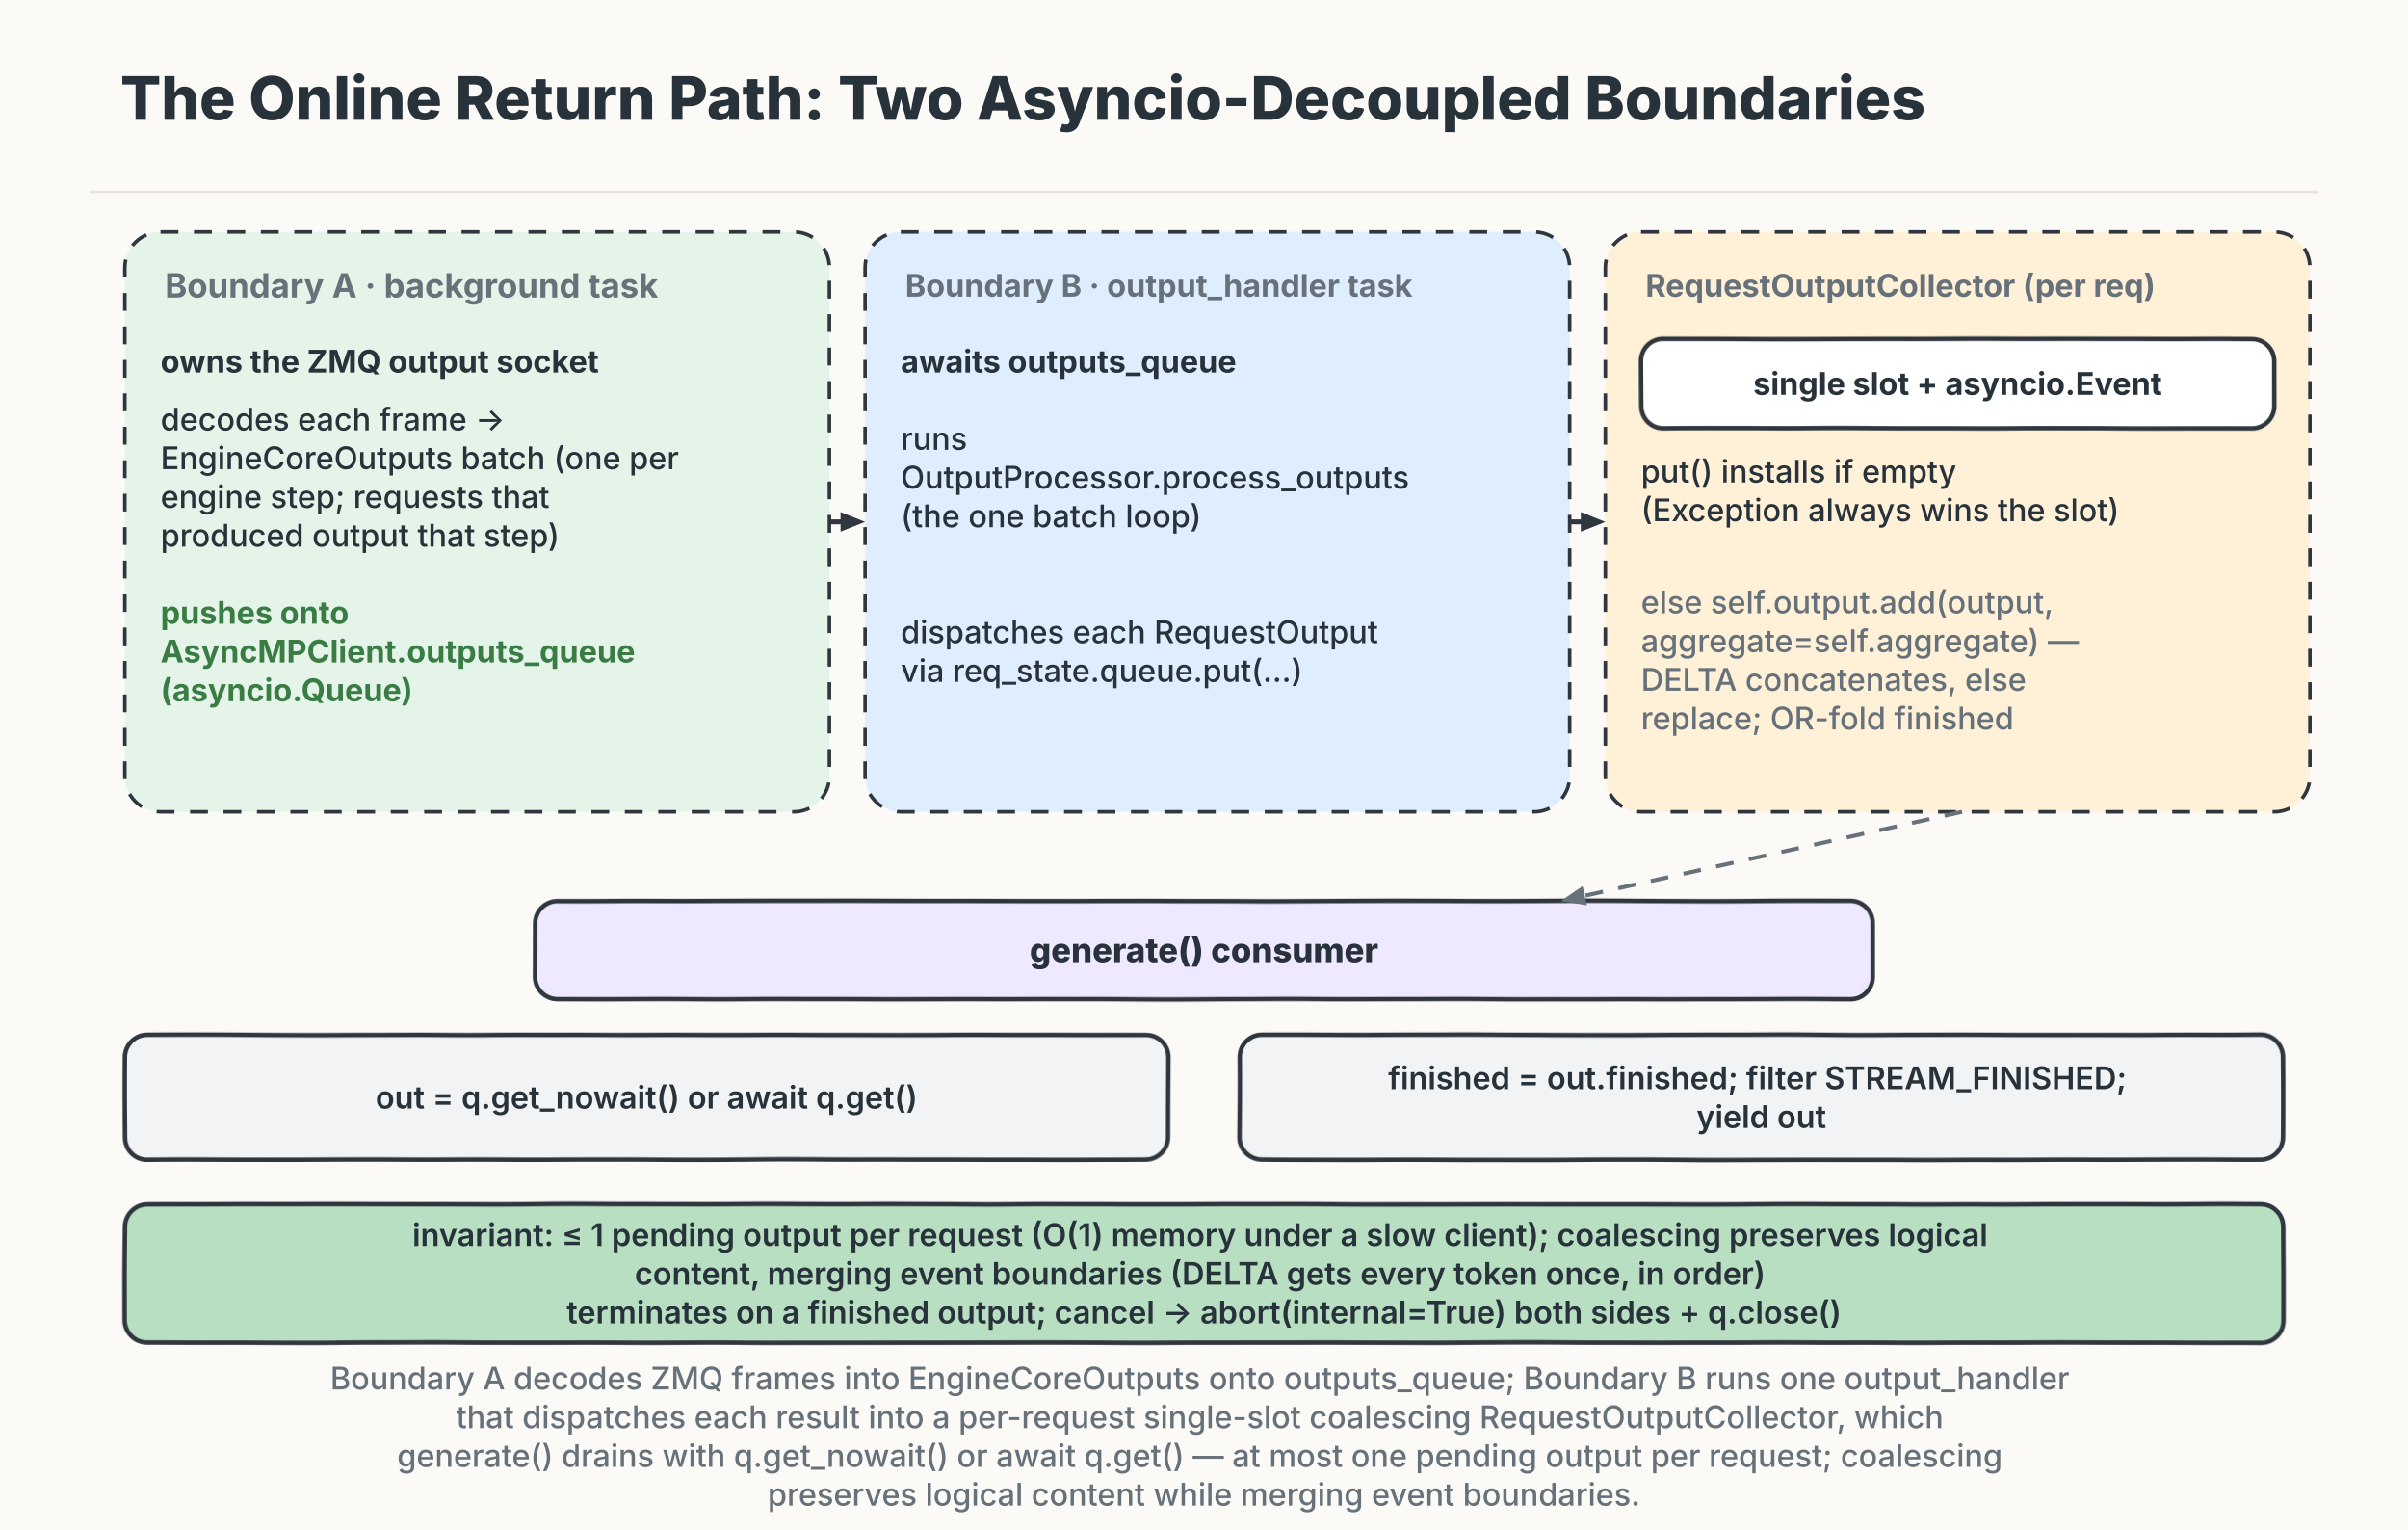
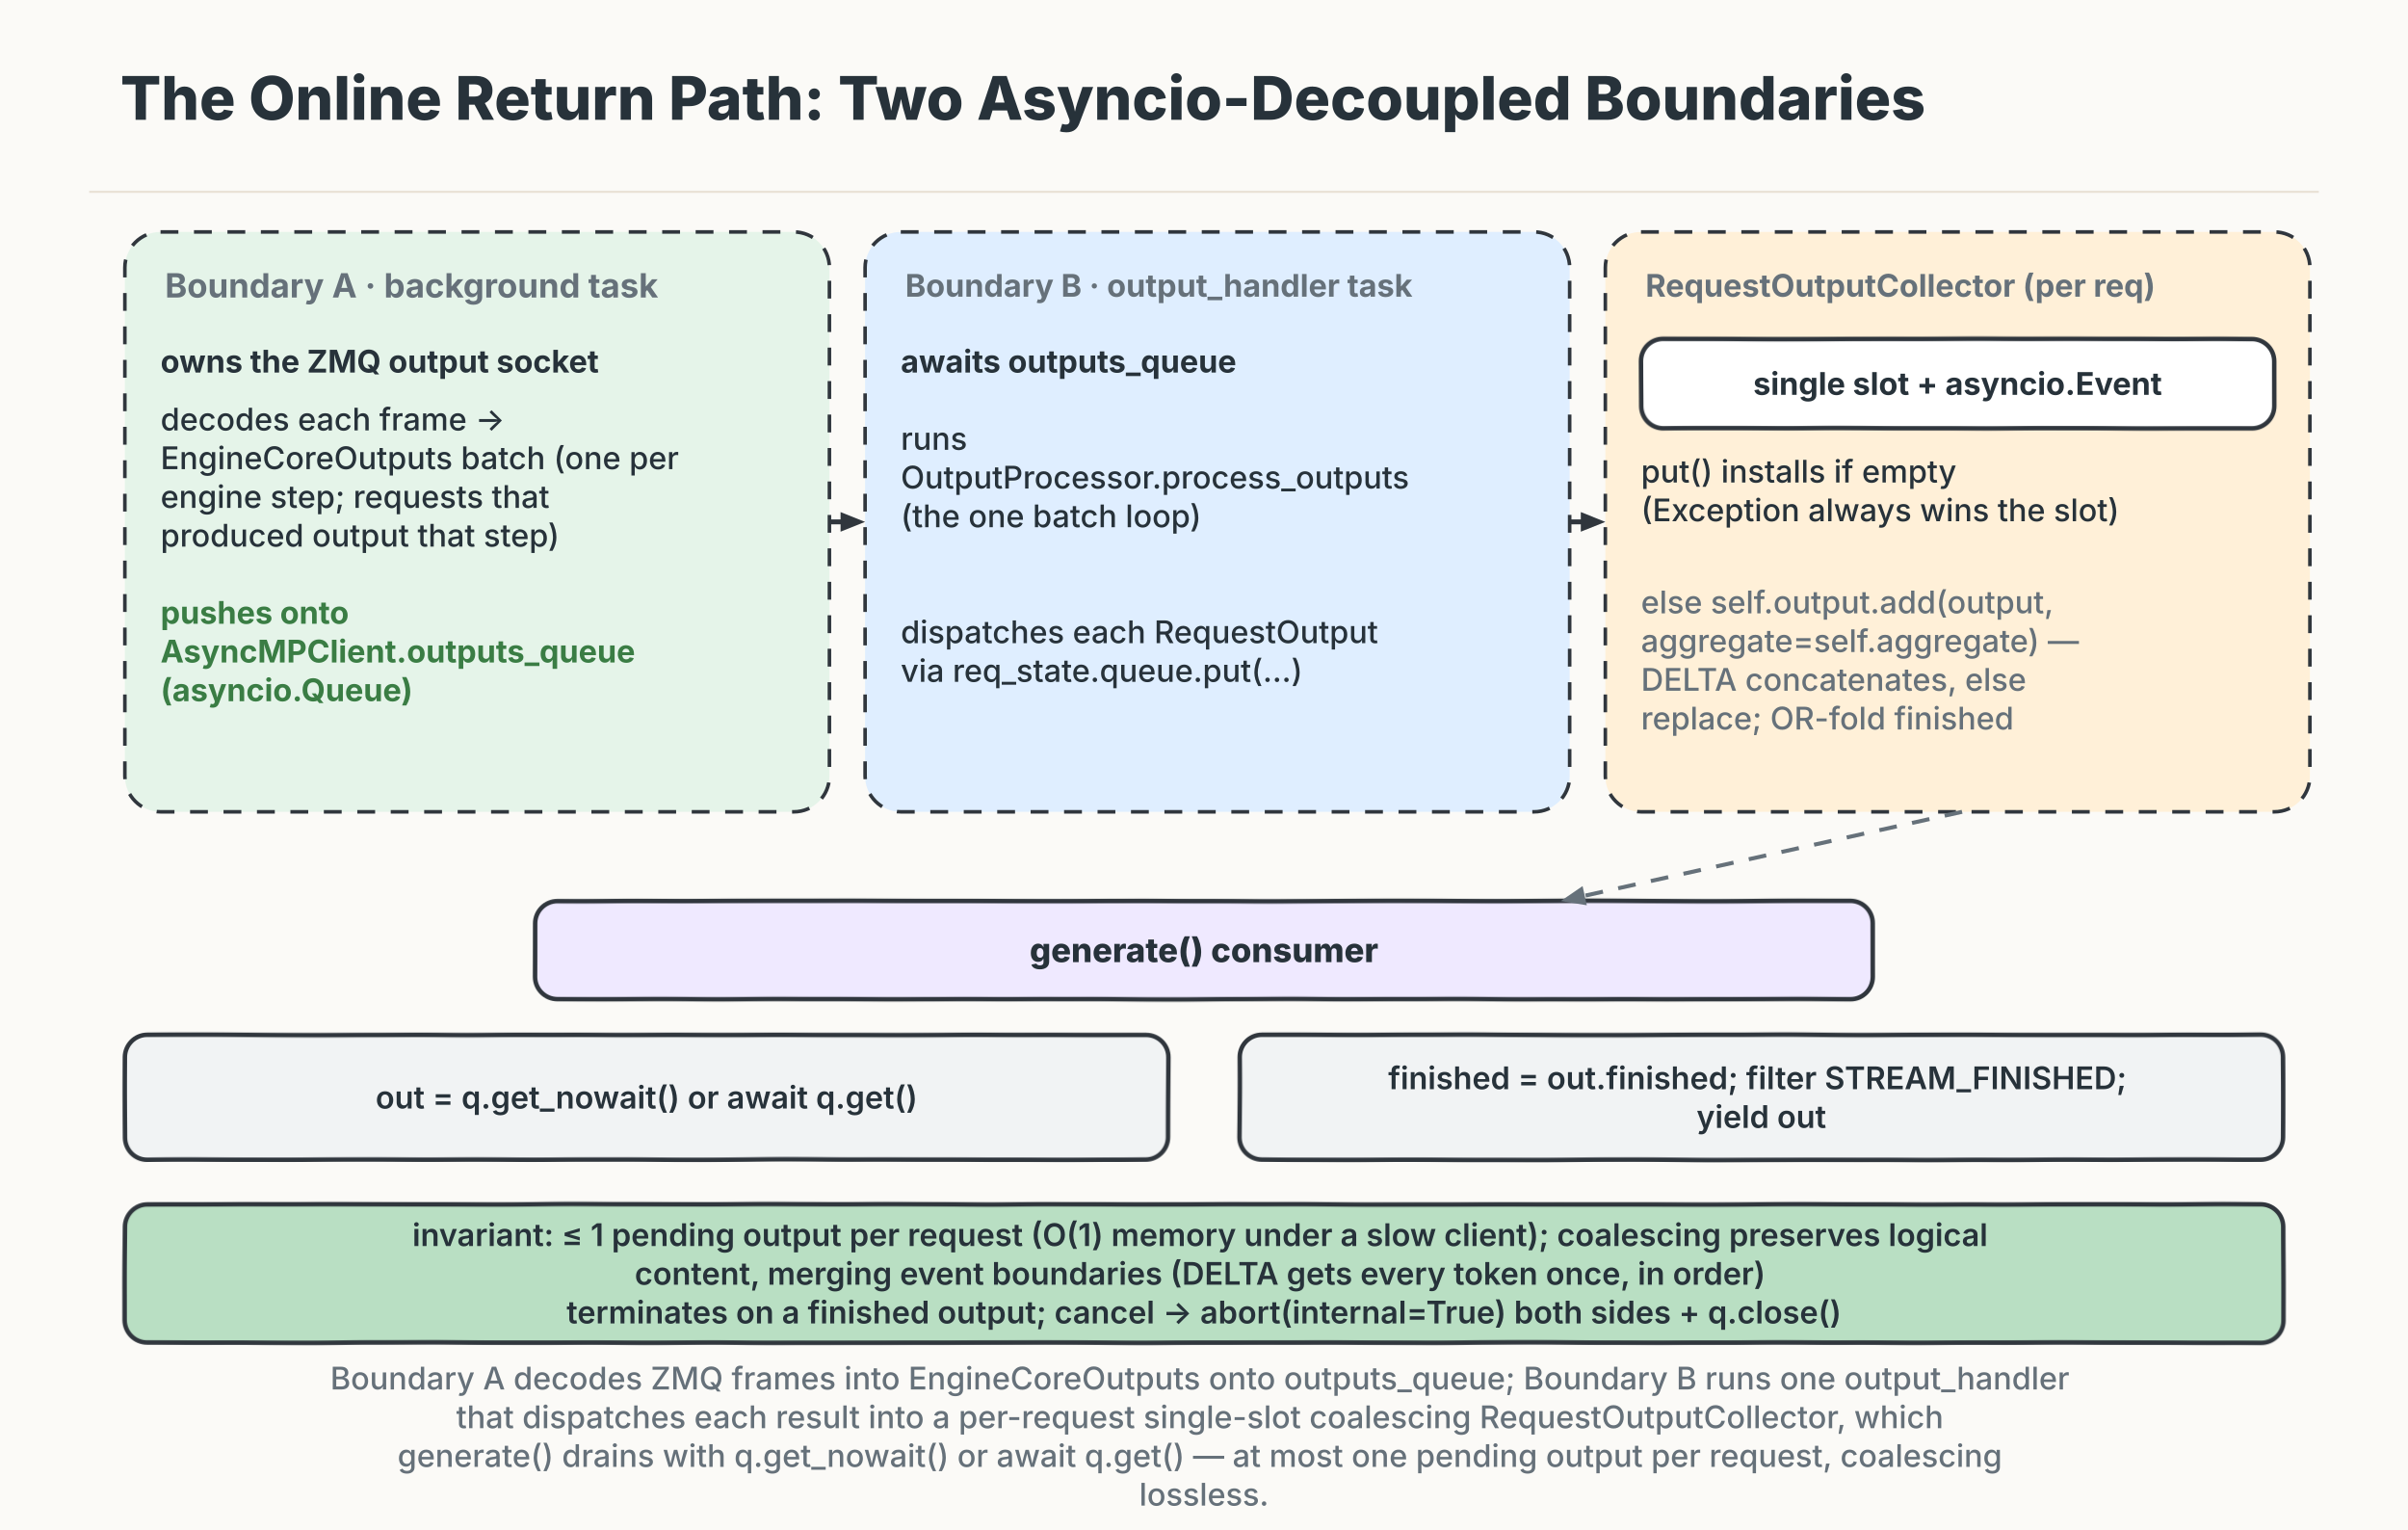
<svg xmlns="http://www.w3.org/2000/svg" width="1080" height="686" viewBox="0 0 1080 686" role="img" aria-label="The Online Return Path: Two Asyncio-Decoupled Boundaries">
  <defs>
    <filter id="roughen">
      <feTurbulence type="fractalNoise" baseFrequency="0.018" numOctaves="2" seed="7" result="noise" />
      <feDisplacementMap in="SourceGraphic" in2="noise" scale="0.55" />
    </filter>
    <marker id="arrow" viewBox="0 0 12 12" refX="9.2" refY="6" markerUnits="userSpaceOnUse" markerWidth="12" markerHeight="12" orient="auto-start-reverse">
      <path d="M 1.5 2 L 11 6 L 1.5 10 z" fill="#30363d" />
    </marker>
    <style>
    text { font-family: Inter, -apple-system, BlinkMacSystemFont, "Segoe UI", "PingFang SC", "Noto Sans CJK SC", Arial, sans-serif; }
    .rough { filter: url(#roughen); }
  </style>
  </defs>
  <rect width="1080" height="686" fill="#fbfaf7" />
  <path d="M 40 86 H 1040" stroke="#e9e2d7" stroke-width="1" />
  <text x="54" y="53.72" text-anchor="start" font-size="27" font-weight="800" fill="#27323a">
    <tspan x="54" dy="0">The Online Return Path: Two Asyncio-Decoupled Boundaries</tspan>
  </text>
  <rect x="56" y="104" width="316" height="260" rx="16" fill="#e5f4e9" stroke="#30363d" stroke-width="1.6" stroke-dasharray="8 7" />
  <text x="74" y="133.4" text-anchor="start" font-size="15" font-weight="700" fill="#66717a">
    <tspan x="74" dy="0">Boundary A  ·  background task</tspan>
  </text>
  <text x="72" y="167.04" text-anchor="start" font-size="14" font-weight="700" fill="#27323a">
    <tspan x="72" dy="0">owns the ZMQ output socket</tspan>
  </text>
  <text x="72" y="193" text-anchor="start" font-size="14" font-weight="500" fill="#27323a">
    <tspan x="72" dy="0">decodes each frame →</tspan>
    <tspan x="72" dy="17.36">EngineCoreOutputs batch (one per</tspan>
    <tspan x="72" dy="17.36">engine step; requests that</tspan>
    <tspan x="72" dy="17.36">produced output that step)</tspan>
  </text>
  <text x="72" y="279.68" text-anchor="start" font-size="14" font-weight="700" fill="#3a7d44">
    <tspan x="72" dy="0">pushes onto</tspan>
    <tspan x="72" dy="17.36">AsyncMPClient.outputs_queue </tspan>
    <tspan x="72" dy="17.36">(asyncio.Queue)</tspan>
  </text>
  <rect x="388" y="104" width="316" height="260" rx="16" fill="#dfeeff" stroke="#30363d" stroke-width="1.6" stroke-dasharray="8 7" />
  <text x="406" y="133.04" text-anchor="start" font-size="14" font-weight="700" fill="#66717a">
    <tspan x="406" dy="0">Boundary B · output_handler task</tspan>
  </text>
  <text x="404" y="167.04" text-anchor="start" font-size="14" font-weight="700" fill="#27323a">
    <tspan x="404" dy="0">awaits outputs_queue</tspan>
  </text>
  <text x="404" y="201.68" text-anchor="start" font-size="14" font-weight="500" fill="#27323a">
    <tspan x="404" dy="0">runs</tspan>
    <tspan x="404" dy="17.36">OutputProcessor.process_outputs </tspan>
    <tspan x="404" dy="17.36">(the one batch loop)</tspan>
  </text>
  <text x="404" y="288.36" text-anchor="start" font-size="14" font-weight="500" fill="#27323a">
    <tspan x="404" dy="0">dispatches each RequestOutput</tspan>
    <tspan x="404" dy="17.36">via req_state.queue.put(...)</tspan>
  </text>
  <rect x="720" y="104" width="316" height="260" rx="16" fill="#fff0d8" stroke="#30363d" stroke-width="1.6" stroke-dasharray="8 7" />
  <text x="738" y="133.04" text-anchor="start" font-size="14" font-weight="700" fill="#66717a">
    <tspan x="738" dy="0">RequestOutputCollector (per req)</tspan>
  </text>
  <rect class="rough" x="736" y="152" width="284" height="40" rx="10" fill="#fff" stroke="#30363d" stroke-width="2" />
  <text x="878" y="177.04" text-anchor="middle" font-size="14" font-weight="700" fill="#27323a">
    <tspan x="878" dy="0">single slot + asyncio.Event</tspan>
  </text>
  <text x="736" y="216.36" text-anchor="start" font-size="14" font-weight="500" fill="#27323a">
    <tspan x="736" dy="0">put() installs if empty</tspan>
    <tspan x="736" dy="17.36">(Exception always wins the slot)</tspan>
  </text>
  <text x="736" y="275" text-anchor="start" font-size="14" font-weight="500" fill="#66717a">
    <tspan x="736" dy="0">else self.output.add(output,</tspan>
    <tspan x="736" dy="17.36">aggregate=self.aggregate) —</tspan>
    <tspan x="736" dy="17.36">DELTA concatenates, else</tspan>
    <tspan x="736" dy="17.36">replace; OR-fold finished</tspan>
  </text>
  <path d="M 372 234 L 381.0 234.0" fill="none" stroke="#30363d" stroke-width="2.2" />
  <path d="M 388 234 L 377.0 238.4 L 377.0 229.6 z" fill="#30363d" />
  <path d="M 704 234 L 713.0 234.0" fill="none" stroke="#30363d" stroke-width="2.2" />
  <path d="M 720 234 L 709.0 238.4 L 709.0 229.6 z" fill="#30363d" />
  <rect class="rough" x="240" y="404" width="600" height="44" rx="10" fill="#efe9ff" stroke="#30363d" stroke-width="2" />
  <text x="540" y="431.4" text-anchor="middle" font-size="15" font-weight="800" fill="#27323a">
    <tspan x="540" dy="0">generate() consumer</tspan>
  </text>
  <rect class="rough" x="56" y="464" width="468" height="56" rx="10" fill="#f1f3f4" stroke="#30363d" stroke-width="2" />
  <text x="290" y="497.04" text-anchor="middle" font-size="14" font-weight="600" fill="#27323a">
    <tspan x="290" dy="0">out = q.get_nowait() or await q.get()</tspan>
  </text>
  <rect class="rough" x="556" y="464" width="468" height="56" rx="10" fill="#f1f3f4" stroke="#30363d" stroke-width="2" />
  <text x="790" y="488.36" text-anchor="middle" font-size="14" font-weight="600" fill="#27323a">
    <tspan x="790" dy="0">finished = out.finished; filter STREAM_FINISHED;</tspan>
    <tspan x="790" dy="17.36">yield out</tspan>
  </text>
  <path d="M 880 364 L 706.8 402.5" fill="none" stroke="#66717a" stroke-width="1.8" stroke-dasharray="8 7" />
  <path d="M 700 404 L 709.8 397.3 L 711.7 405.9 z" fill="#66717a" />
  <rect class="rough" x="56" y="540" width="968" height="62" rx="10" fill="#b9dfc3" stroke="#30363d" stroke-width="2" />
  <text x="540" y="558.68" text-anchor="middle" font-size="14" font-weight="600" fill="#27323a">
    <tspan x="540" dy="0">invariant: ≤ 1 pending output per request (O(1) memory under a slow client); coalescing preserves logical</tspan>
    <tspan x="540" dy="17.36">content, merging event boundaries (DELTA gets every token once, in order)</tspan>
    <tspan x="540" dy="17.36">terminates on a finished output; cancel → abort(internal=True) both sides + q.close()</tspan>
  </text>
  <text x="540" y="623" text-anchor="middle" font-size="14" font-weight="500" fill="#66717a">
    <tspan x="540" dy="0">Boundary A decodes ZMQ frames into EngineCoreOutputs onto outputs_queue; Boundary B runs one output_handler</tspan>
    <tspan x="540" dy="17.36">that dispatches each result into a per-request single-slot coalescing RequestOutputCollector, which</tspan>
-     <tspan x="540" dy="17.36">generate() drains with q.get_nowait() or await q.get() — at most one pending output per request; coalescing</tspan>
-     <tspan x="540" dy="17.36">preserves logical content while merging event boundaries.</tspan>
+     <tspan x="540" dy="17.36">generate() drains with q.get_nowait() or await q.get() — at most one pending output per request, coalescing</tspan>
+     <tspan x="540" dy="17.36">lossless.</tspan>
  </text>
</svg>
